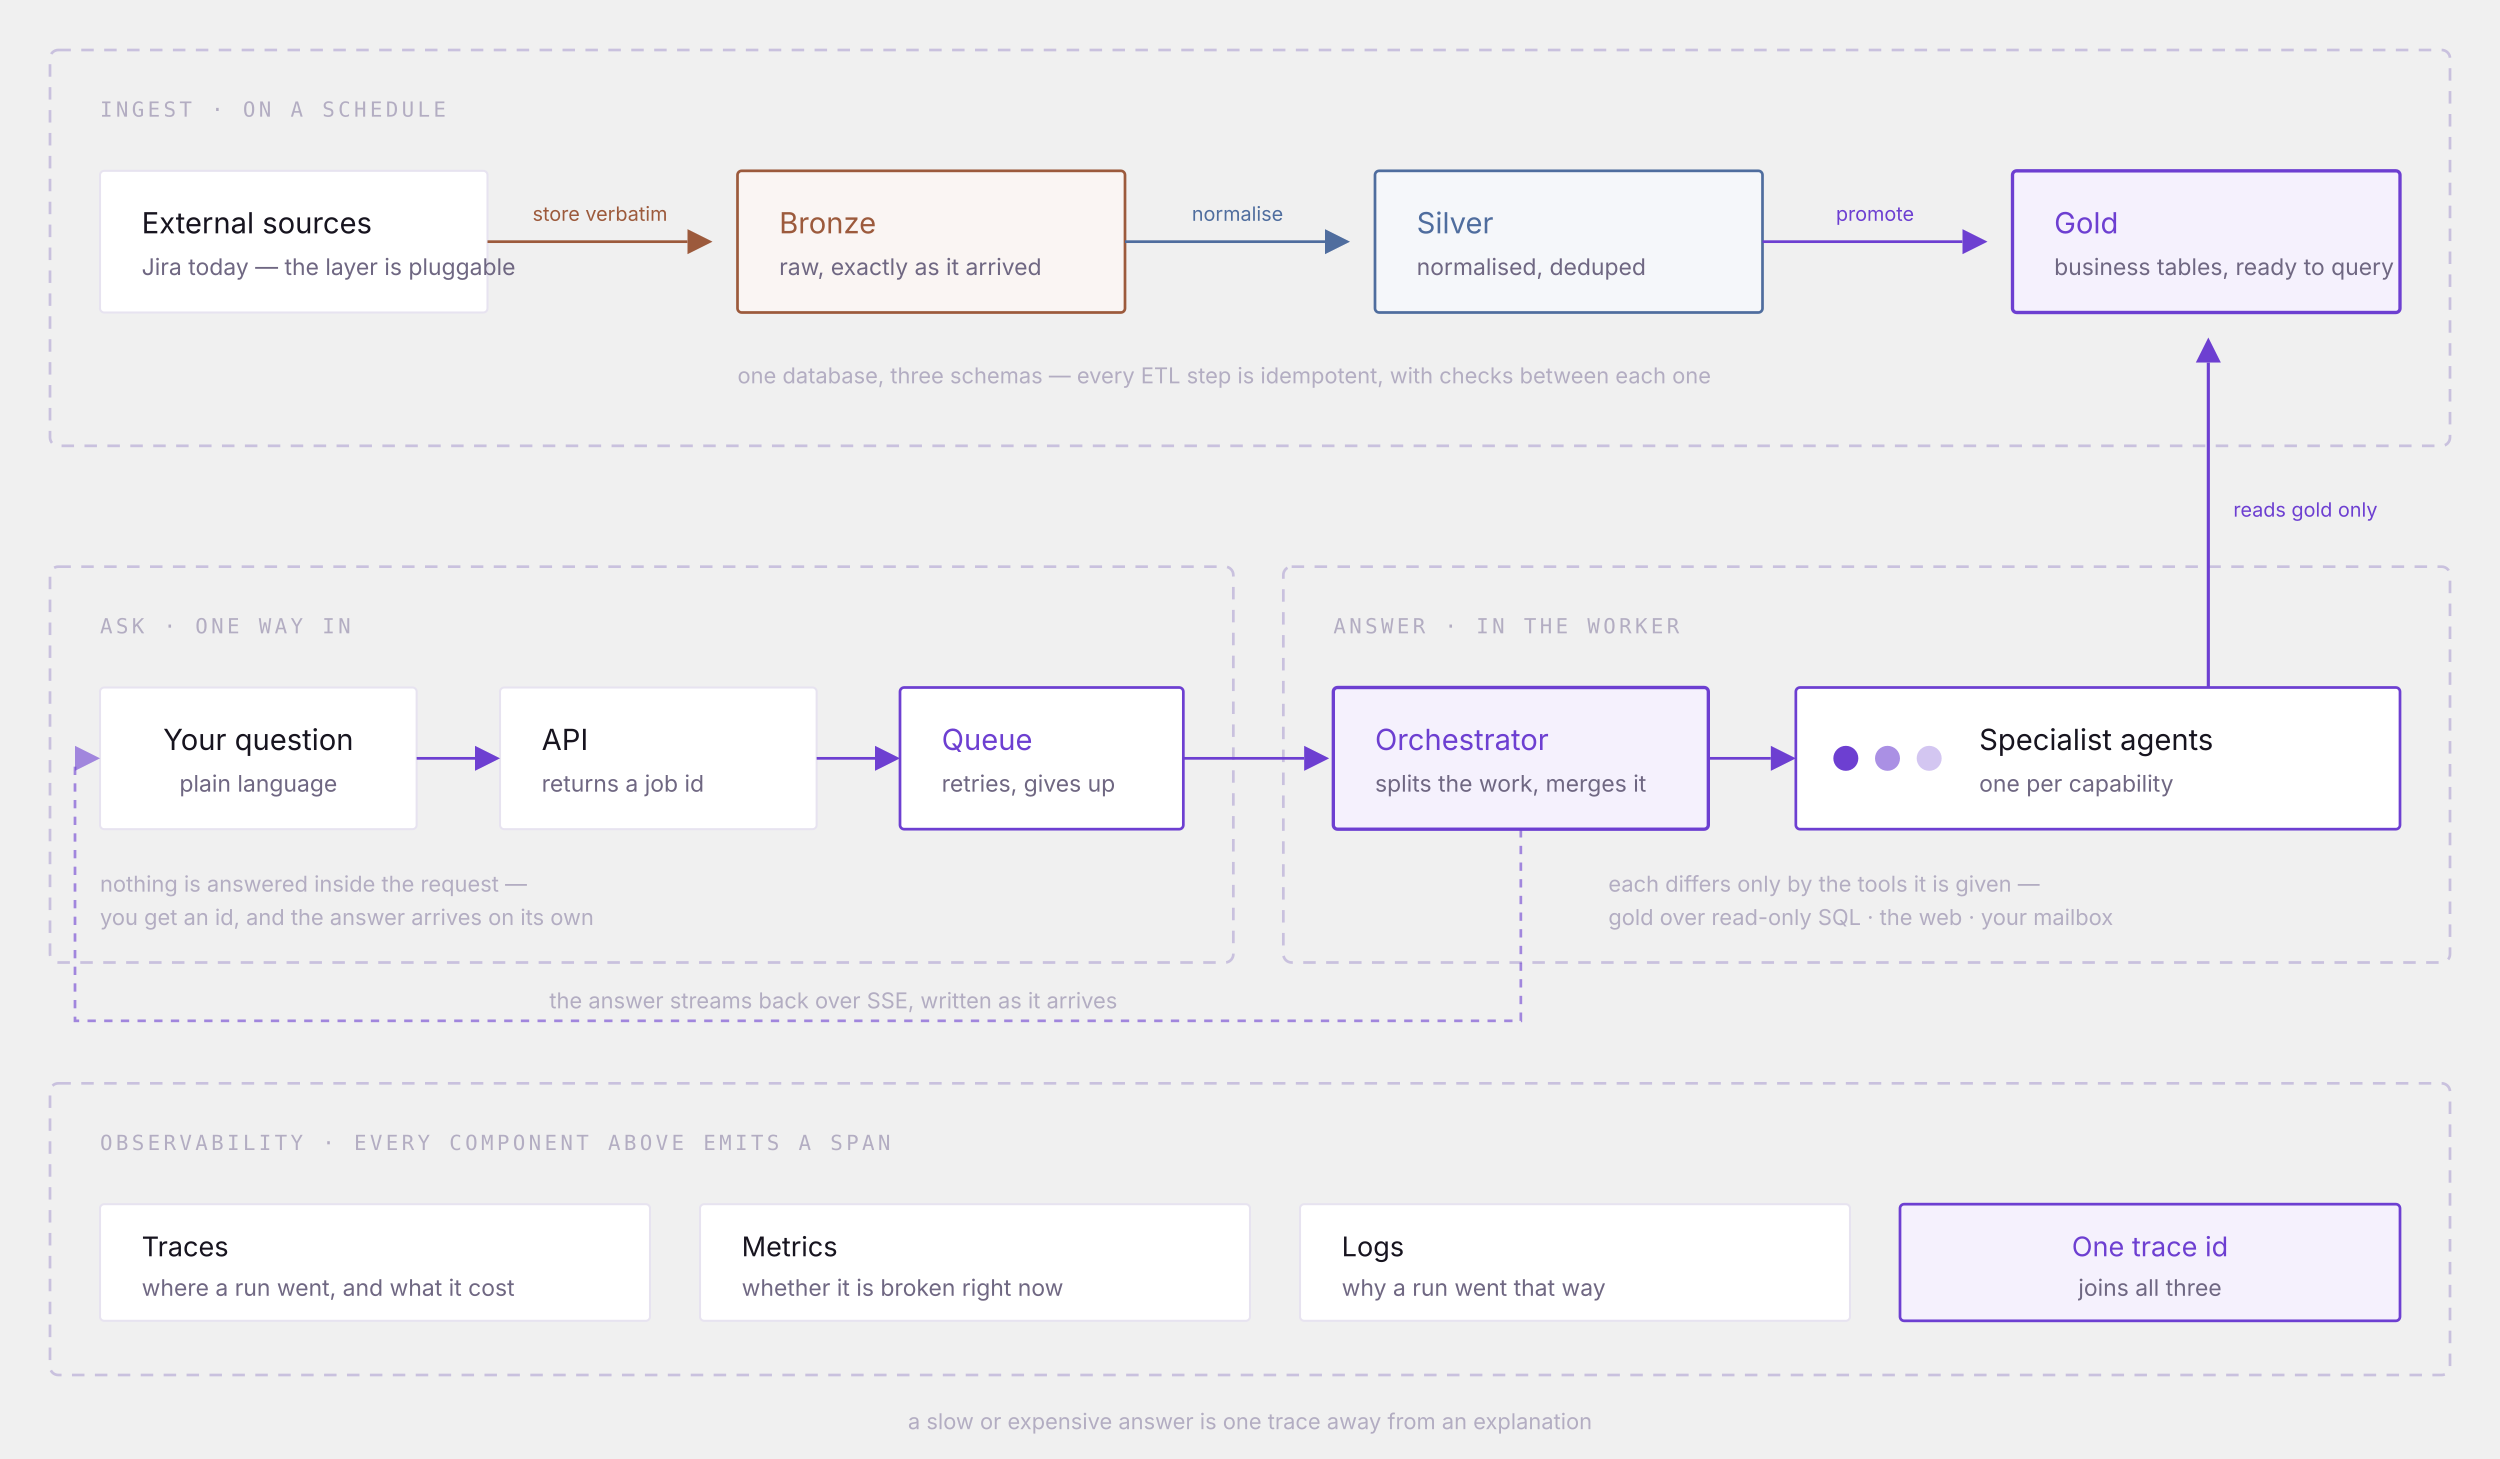
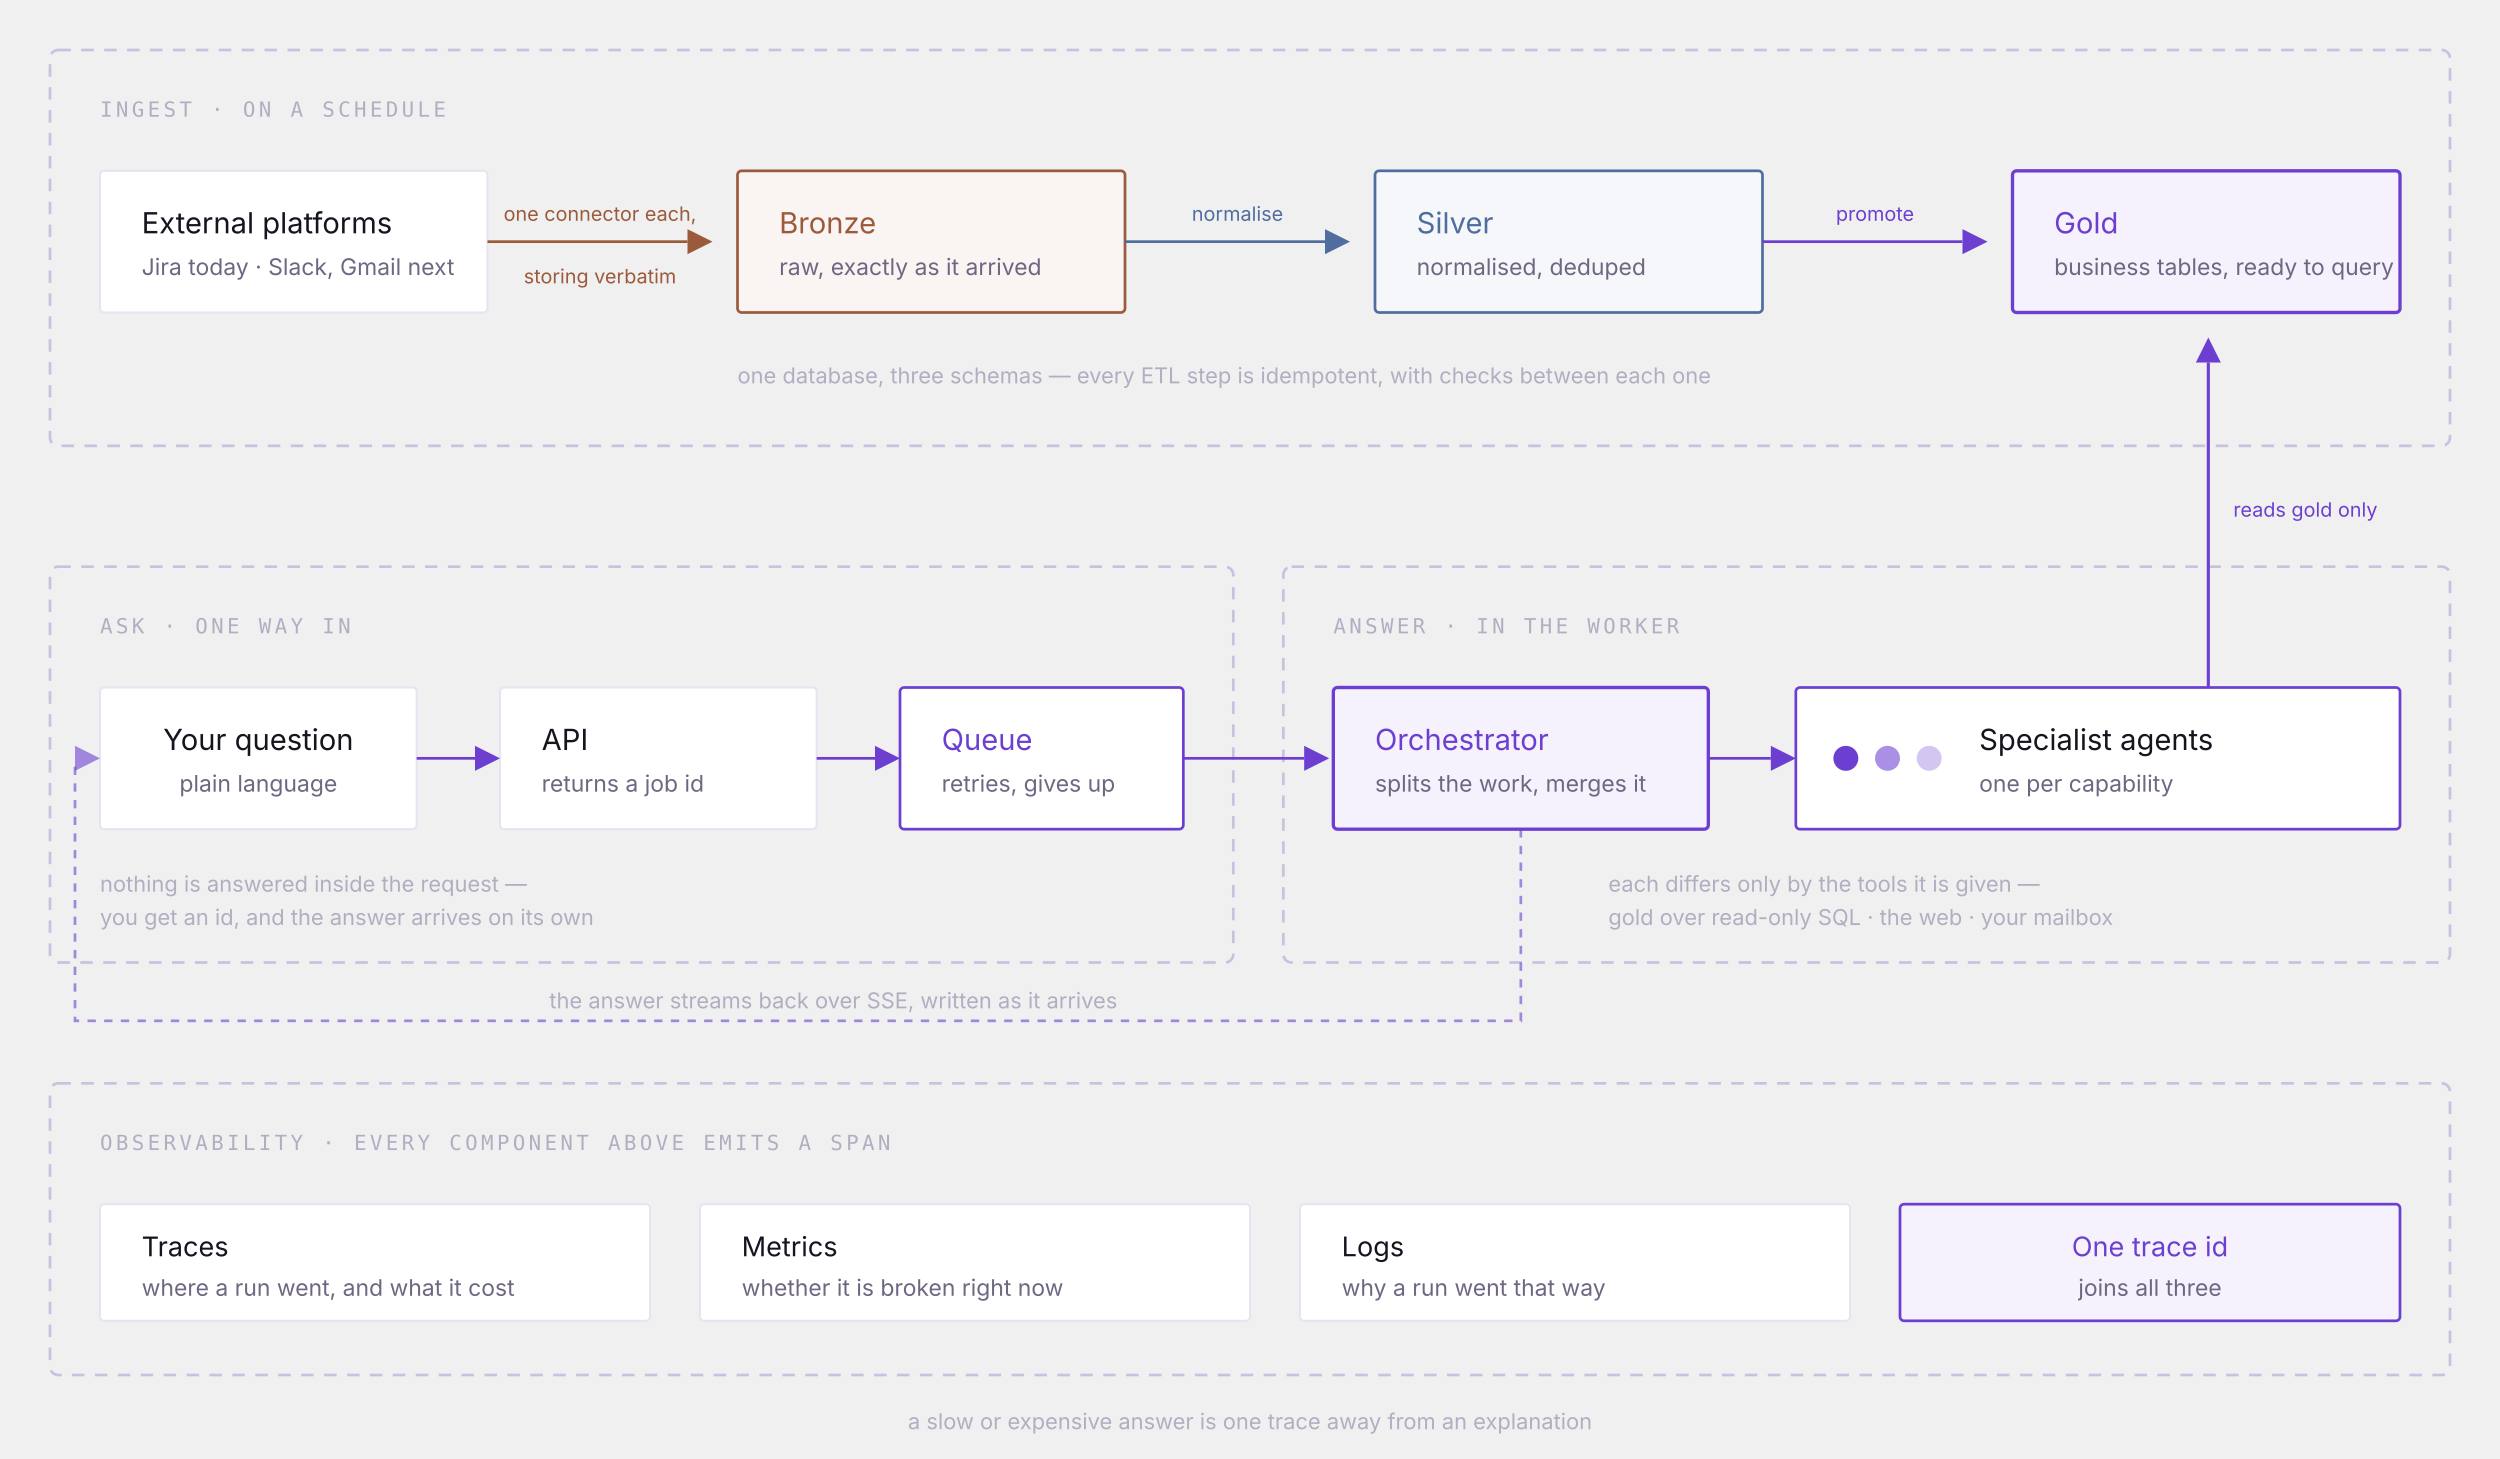
- <svg xmlns="http://www.w3.org/2000/svg" viewBox="0 0 1200 700" width="1200" height="700" role="img" aria-label="Mycel end to end: a scheduler pulls the external sources into a bronze raw layer, which the ETL pipeline normalises to silver and promotes to gold. A question posted to the API returns a job id and goes on a message queue; a worker pulls it, and an orchestrator delegates to whichever specialist agents can answer, reading gold only. The answer streams back over SSE. Every component emits a span, and traces, metrics and logs share one trace id.">
+ <svg xmlns="http://www.w3.org/2000/svg" viewBox="0 0 1200 700" width="1200" height="700" role="img" aria-label="Mycel end to end: a scheduler pulls each external platform through its own connector into a bronze raw layer, which the ETL pipeline normalises to silver and promotes to gold. A question posted to the API returns a job id and goes on a message queue; a worker pulls it, and an orchestrator delegates to whichever specialist agents can answer, reading gold only. The answer streams back over SSE. Every component emits a span, and traces, metrics and logs share one trace id.">
  <g font-family="ui-sans-serif, system-ui, -apple-system, sans-serif">
    <rect x="24" y="24" width="1152" height="190" rx="4" fill="none" stroke="#c9c1de" stroke-width="1.3" stroke-dasharray="6 5" />
    <text x="48" y="56" font-family="ui-monospace, SFMono-Regular, Menlo, monospace" font-size="10" letter-spacing="1.6" fill="#b3adc2">INGEST · ON A SCHEDULE</text>
    <rect x="48" y="82" width="186" height="68" rx="2" fill="#ffffff" stroke="#e7e3f0" />
-     <text x="68" y="112" font-size="14" fill="#17141f">External sources</text>
-     <text x="68" y="132" font-size="11" fill="#6f6782">Jira today — the layer is pluggable</text>
+     <text x="68" y="112" font-size="14" fill="#17141f">External platforms</text>
+     <text x="68" y="132" font-size="11" fill="#6f6782">Jira today · Slack, Gmail next</text>
    <rect x="354" y="82" width="186" height="68" rx="2" fill="#faf5f3" stroke="#9c5a3c" stroke-width="1.3" />
    <text x="374" y="112" font-size="14" fill="#9c5a3c">Bronze</text>
    <text x="374" y="132" font-size="11" fill="#6f6782">raw, exactly as it arrived</text>
    <rect x="660" y="82" width="186" height="68" rx="2" fill="#f5f7fa" stroke="#4f6d9e" stroke-width="1.3" />
    <text x="680" y="112" font-size="14" fill="#4f6d9e">Silver</text>
    <text x="680" y="132" font-size="11" fill="#6f6782">normalised, deduped</text>
    <rect x="966" y="82" width="186" height="68" rx="2" fill="#f5f1fd" stroke="#6d3fd1" stroke-width="1.6" />
    <text x="986" y="112" font-size="14" fill="#6d3fd1">Gold</text>
    <text x="986" y="132" font-size="11" fill="#6f6782">business tables, ready to query</text>
    <text x="354" y="184" font-size="10.5" fill="#b3adc2">one database, three schemas — every ETL step is idempotent, with checks between each one</text>
    <rect x="24" y="272" width="568" height="190" rx="4" fill="none" stroke="#c9c1de" stroke-width="1.3" stroke-dasharray="6 5" />
    <text x="48" y="304" font-family="ui-monospace, SFMono-Regular, Menlo, monospace" font-size="10" letter-spacing="1.6" fill="#b3adc2">ASK · ONE WAY IN</text>
    <rect x="48" y="330" width="152" height="68" rx="2" fill="#ffffff" stroke="#e7e3f0" />
    <text x="124" y="360" font-size="14" fill="#17141f" text-anchor="middle">Your question</text>
    <text x="124" y="380" font-size="11" fill="#6f6782" text-anchor="middle">plain language</text>
    <rect x="240" y="330" width="152" height="68" rx="2" fill="#ffffff" stroke="#e7e3f0" />
    <text x="260" y="360" font-size="14" fill="#17141f">API</text>
    <text x="260" y="380" font-size="11" fill="#6f6782">returns a job id</text>
    <rect x="432" y="330" width="136" height="68" rx="2" fill="#ffffff" stroke="#6d3fd1" stroke-width="1.3" />
    <text x="452" y="360" font-size="14" fill="#6d3fd1">Queue</text>
    <text x="452" y="380" font-size="11" fill="#6f6782">retries, gives up</text>
    <text x="48" y="428" font-size="10.5" fill="#b3adc2">nothing is answered inside the request —</text>
    <text x="48" y="444" font-size="10.5" fill="#b3adc2">you get an id, and the answer arrives on its own</text>
    <rect x="616" y="272" width="560" height="190" rx="4" fill="none" stroke="#c9c1de" stroke-width="1.3" stroke-dasharray="6 5" />
    <text x="640" y="304" font-family="ui-monospace, SFMono-Regular, Menlo, monospace" font-size="10" letter-spacing="1.6" fill="#b3adc2">ANSWER · IN THE WORKER</text>
    <rect x="640" y="330" width="180" height="68" rx="2" fill="#f5f1fd" stroke="#6d3fd1" stroke-width="1.6" />
    <text x="660" y="360" font-size="14" fill="#6d3fd1">Orchestrator</text>
    <text x="660" y="380" font-size="11" fill="#6f6782">splits the work, merges it</text>
    <rect x="862" y="330" width="290" height="68" rx="2" fill="#ffffff" stroke="#6d3fd1" stroke-width="1.3" />
    <g fill="#6d3fd1">
      <circle cx="886" cy="364" r="6" />
      <circle cx="906" cy="364" r="6" opacity="0.58" />
      <circle cx="926" cy="364" r="6" opacity="0.3" />
    </g>
    <text x="950" y="360" font-size="14" fill="#17141f">Specialist agents</text>
    <text x="950" y="380" font-size="11" fill="#6f6782">one per capability</text>
    <text x="772" y="428" font-size="10.5" fill="#b3adc2">each differs only by the tools it is given —</text>
    <text x="772" y="444" font-size="10.5" fill="#b3adc2">gold over read-only SQL · the web · your mailbox</text>
    <rect x="24" y="520" width="1152" height="140" rx="4" fill="none" stroke="#c9c1de" stroke-width="1.3" stroke-dasharray="6 5" />
    <text x="48" y="552" font-family="ui-monospace, SFMono-Regular, Menlo, monospace" font-size="10" letter-spacing="1.6" fill="#b3adc2">OBSERVABILITY · EVERY COMPONENT ABOVE EMITS A SPAN</text>
    <rect x="48" y="578" width="264" height="56" rx="2" fill="#ffffff" stroke="#e7e3f0" />
    <text x="68" y="603" font-size="13" fill="#17141f">Traces</text>
    <text x="68" y="622" font-size="11" fill="#6f6782">where a run went, and what it cost</text>
    <rect x="336" y="578" width="264" height="56" rx="2" fill="#ffffff" stroke="#e7e3f0" />
    <text x="356" y="603" font-size="13" fill="#17141f">Metrics</text>
    <text x="356" y="622" font-size="11" fill="#6f6782">whether it is broken right now</text>
    <rect x="624" y="578" width="264" height="56" rx="2" fill="#ffffff" stroke="#e7e3f0" />
    <text x="644" y="603" font-size="13" fill="#17141f">Logs</text>
    <text x="644" y="622" font-size="11" fill="#6f6782">why a run went that way</text>
    <rect x="912" y="578" width="240" height="56" rx="2" fill="#f5f1fd" stroke="#6d3fd1" stroke-width="1.3" />
    <text x="1032" y="603" font-size="13" fill="#6d3fd1" text-anchor="middle">One trace id</text>
    <text x="1032" y="622" font-size="11" fill="#6f6782" text-anchor="middle">joins all three</text>
    <path d="M234 116H330" fill="none" stroke="#9c5a3c" stroke-width="1.3" />
    <path d="M330 110 342 116 330 122z" fill="#9c5a3c" />
    <path d="M540 116H636" fill="none" stroke="#4f6d9e" stroke-width="1.3" />
    <path d="M636 110 648 116 636 122z" fill="#4f6d9e" />
    <path d="M846 116H942" fill="none" stroke="#6d3fd1" stroke-width="1.3" />
    <path d="M942 110 954 116 942 122z" fill="#6d3fd1" />
    <g font-size="9.5" text-anchor="middle">
-       <text x="288" y="106" fill="#9c5a3c">store verbatim</text>
+       <text x="288" y="106" fill="#9c5a3c">one connector each,</text>
+       <text x="288" y="136" fill="#9c5a3c">storing verbatim</text>
      <text x="594" y="106" fill="#4f6d9e">normalise</text>
      <text x="900" y="106" fill="#6d3fd1">promote</text>
    </g>
    <g fill="none" stroke="#6d3fd1" stroke-width="1.3">
      <path d="M200 364H228" />
      <path d="M392 364H420" />
      <path d="M568 364H626" />
      <path d="M820 364H850" />
    </g>
    <g fill="#6d3fd1">
      <path d="M228 358 240 364 228 370z" />
      <path d="M420 358 432 364 420 370z" />
      <path d="M626 358 638 364 626 370z" />
      <path d="M850 358 862 364 850 370z" />
    </g>
    <path d="M1060 330V174" fill="none" stroke="#6d3fd1" stroke-width="1.5" />
    <path d="M1054 174 1060 162 1066 174z" fill="#6d3fd1" />
    <text x="1072" y="248" font-size="9.5" fill="#6d3fd1">reads gold only</text>
    <g fill="none" stroke="#6d3fd1" stroke-width="1.3" stroke-dasharray="4 4" opacity="0.6">
      <path d="M730 398V490H36V364" />
    </g>
    <path d="M36 358 48 364 36 370z" fill="#6d3fd1" opacity="0.6" />
    <text x="400" y="484" font-size="10.5" fill="#b3adc2" text-anchor="middle">the answer streams back over SSE, written as it arrives</text>
    <text x="600" y="686" font-size="10.5" fill="#b3adc2" text-anchor="middle">a slow or expensive answer is one trace away from an explanation</text>
  </g>
</svg>
